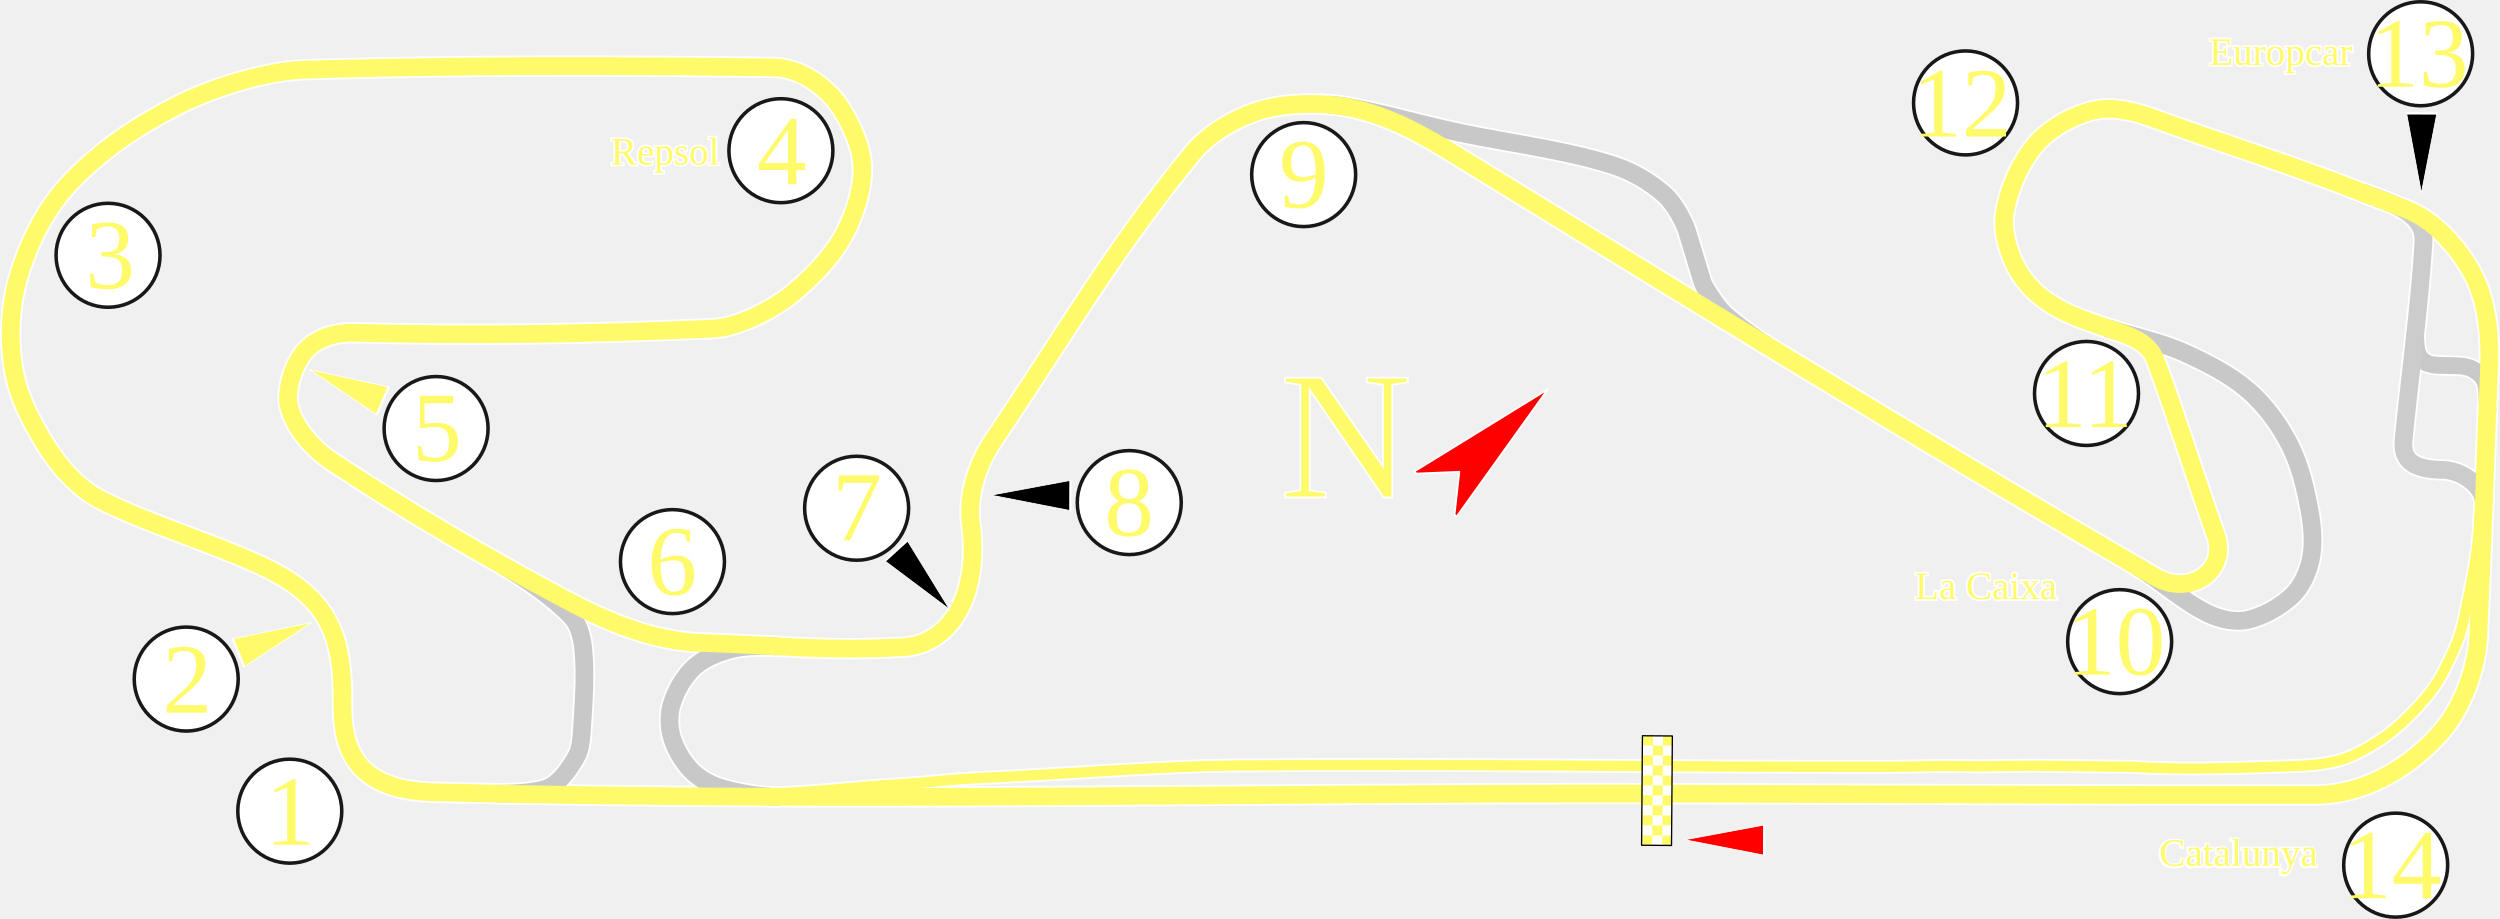
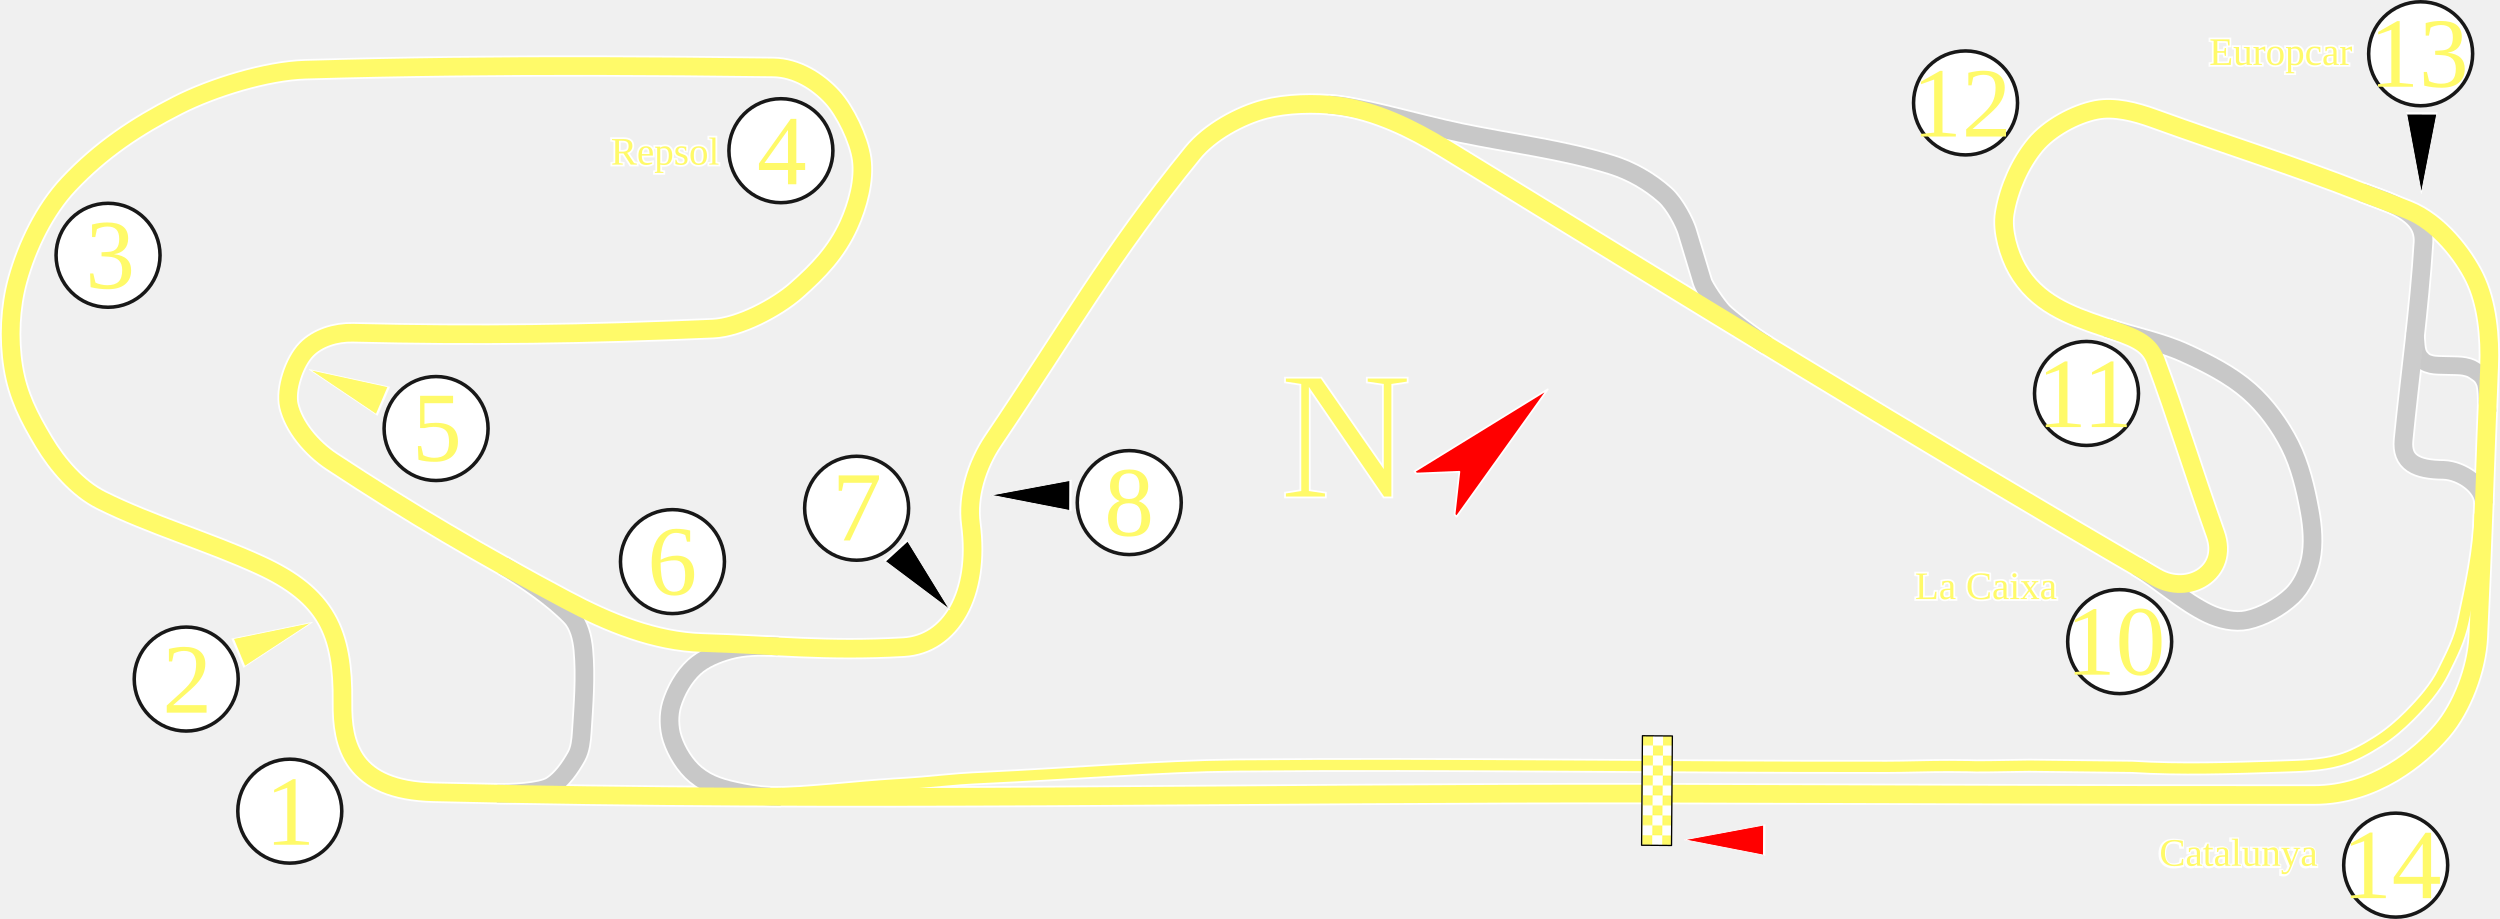
<svg xmlns="http://www.w3.org/2000/svg" xmlns:xlink="http://www.w3.org/1999/xlink" version="1.0" id="svg3942" height="517.724" width="1408.546">
  <defs id="defs3944">
    <clipPath id="clipPath9724" clipPathUnits="userSpaceOnUse">
      <path style="fill:#6a6a6a;fill-opacity:1;fill-rule:nonzero;stroke:#010101;stroke-width:0.943;stroke-linecap:round;stroke-linejoin:round;stroke-miterlimit:4;stroke-dasharray:none;stroke-dashoffset:0;stroke-opacity:1" d="M 727.239,720.308 C 1333.36,720.308 1939.48,720.308 2545.601,720.308 C 2545.601,974.893 2545.601,1229.478 2545.601,1484.063 C 1939.48,1484.063 1333.36,1484.063 727.239,1484.063 C 727.239,1229.478 727.239,974.893 727.239,720.308 L 727.239,720.308 z" id="path9726" />
    </clipPath>
    <pattern id="pattern4912" patternTransform="matrix(0.1737876,0,0,0.1737876,763.4772,1693.907)" height="18.138" width="18.181" patternUnits="userSpaceOnUse">
      <g transform="translate(-1025.535,-1215.281)" id="g4907">
        <rect y="1215.281" x="1025.535" height="18.096" width="18.173" id="rect4899" style="opacity:1;fill:#fffa69;fill-opacity:1;stroke:none;stroke-width:0.5;stroke-linecap:round;stroke-linejoin:round;stroke-miterlimit:4;stroke-dasharray:none;stroke-dashoffset:0;stroke-opacity:1" />
        <rect y="1215.281" x="1025.535" height="9.075" width="9.075" id="rect4903" style="opacity:1;fill:#ffffff;fill-opacity:1;stroke:none;stroke-width:0.5;stroke-linecap:round;stroke-linejoin:round;stroke-miterlimit:4;stroke-dasharray:none;stroke-dashoffset:0;stroke-opacity:1" />
        <rect y="1224.344" x="1034.641" height="9.075" width="9.075" id="rect4905" style="opacity:1;fill:#ffffff;fill-opacity:1;stroke:none;stroke-width:0.5;stroke-linecap:round;stroke-linejoin:round;stroke-miterlimit:4;stroke-dasharray:none;stroke-dashoffset:0;stroke-opacity:1" />
      </g>
    </pattern>
    <pattern patternTransform="matrix(0.4562459,1.0584762e-8,-1.0584762e-8,0.4562459,1606.006,1268.535)" id="pattern4166" xlink:href="#pattern4912" />
  </defs>
  <g transform="translate(-930.5028,-997.6197)" id="layer1">
    <path style="fill:none;fill-rule:evenodd;stroke:white;stroke-width:4;stroke-linecap:butt;stroke-linejoin:round;stroke-miterlimit:4;stroke-dasharray:none;stroke-opacity:1" d="M 2146.267,1430.039 L 2005.451,1429.927" id="path4724" />
    <path style="fill:none;fill-rule:evenodd;stroke:white;stroke-width:12;stroke-linecap:butt;stroke-linejoin:round;stroke-miterlimit:4;stroke-dasharray:none;stroke-opacity:1" d="M 1213.861,1316.235 C 1226.647,1323.762 1241.905,1334.066 1252.294,1344.873 C 1256.76,1349.519 1258.571,1357.153 1259.173,1363.716 C 1260.564,1378.887 1259.27,1394.703 1258.275,1410.075 C 1257.974,1414.743 1257.51,1419.85 1255.284,1423.833 C 1251.828,1430.019 1247.105,1436.878 1241.227,1440.582 C 1235.241,1444.355 1217.749,1444.969 1210.57,1444.769" id="path4714" />
    <path style="fill:none;fill-rule:evenodd;stroke:white;stroke-width:12;stroke-linecap:butt;stroke-linejoin:round;stroke-miterlimit:4;stroke-dasharray:none;stroke-opacity:1" d="M 1370.435,1446.564 C 1361.861,1446.589 1355.814,1445.89 1348.751,1444.47 C 1337.773,1442.265 1329.964,1440.218 1322.43,1434.002 C 1316.643,1429.227 1311.695,1421.281 1309.271,1413.813 C 1307.309,1407.772 1307.164,1400.252 1308.971,1394.373 C 1311.301,1386.793 1315.712,1378.901 1321.683,1373.436 C 1326.878,1368.682 1334.36,1365.631 1341.273,1363.716 C 1349.115,1361.543 1358.471,1361.198 1368.939,1361.847" id="path4716" />
    <path style="fill:none;fill-rule:evenodd;stroke:white;stroke-width:12;stroke-linecap:butt;stroke-linejoin:round;stroke-miterlimit:4;stroke-dasharray:none;stroke-opacity:1" d="M 1678.797,1056.55 C 1695.571,1057.272 1728.685,1067.378 1753.57,1072.551 C 1781.923,1078.444 1811.06,1081.91 1838.437,1090.421 C 1849.543,1093.874 1860.091,1099.96 1868.571,1107.544 C 1874.248,1112.622 1879.58,1123.275 1880.983,1127.733 C 1882.379,1132.17 1888.861,1153.795 1889.656,1156.446 C 1890.584,1159.538 1897.682,1170.005 1901.022,1173.494 C 1904.289,1176.907 1917.746,1187.265 1926.183,1192.411" id="path4718" />
    <path style="fill:none;fill-rule:evenodd;stroke:white;stroke-width:12;stroke-linecap:butt;stroke-linejoin:round;stroke-miterlimit:4;stroke-dasharray:none;stroke-opacity:1" d="M 2134.088,1316.478 C 2147.815,1324.634 2160.386,1336.534 2174.69,1343.378 C 2181.223,1346.503 2189.694,1348.436 2196.524,1346.967 C 2205.446,1345.047 2215.268,1339.553 2221.946,1333.208 C 2227.231,1328.188 2230.912,1320.108 2232.414,1312.87 C 2234.202,1304.256 2233.422,1294.504 2231.816,1285.653 C 2229.534,1273.07 2226.468,1259.902 2220.75,1248.566 C 2215.103,1237.37 2207.112,1226.312 2197.72,1218.059 C 2187.372,1208.965 2174.236,1202.308 2161.53,1196.524 C 2147.518,1190.145 2132.07,1187.302 2117.414,1182.317" id="path4720" />
    <path id="path4712" style="fill:none;fill-rule:evenodd;stroke:#ffffff;stroke-width:12;stroke-linecap:butt;stroke-linejoin:round;stroke-miterlimit:4;stroke-dasharray:none;stroke-opacity:1" d="m 2261.24,1105.991 c -39.602,-15.527 -74.724,-26.213 -117.357,-41.665 -10.208,-3.7 -22.133,-6.783 -32.302,-4.785 -12.164,2.389 -26.502,10.351 -34.272,19.637 -8.58,10.255 -15.003,24.676 -17.317,38.562 -1.674,10.042 2.42,23.317 7.045,31.528 10.681,18.96 29.326,26.002 48.132,32.302 17.184,5.756 25.951,8.532 29.909,19.142 11.725,31.429 20.866,61.876 33.643,97.803 7.694,21.634 -15.264,35.055 -33.451,24.492 -137.873,-80.08 -262.795,-157.214 -400.975,-241.931 -18.282,-11.208 -38.735,-21.126 -59.818,-23.927 -13.068,-1.736 -29.465,-1.171 -41.244,1.91 -14.142,3.699 -31.143,12.987 -40.749,24.773 -46.623,57.204 -70.641,100.274 -112.288,161.895 -9.322,13.793 -14.749,31.465 -12.689,47.106 5.222,39.645 -11.308,67.858 -37.886,69.389 -43.847,2.526 -72.724,-1.116 -113.279,-2.333 -26.944,-0.808 -52.894,-11.407 -76.918,-24.205 -46.741,-24.9 -88.45,-49.339 -131.95,-78.041 -11.479,-7.574 -21.506,-19.761 -24.205,-31.456 -2.087,-9.042 2.985,-24.529 9.849,-31.601 6.296,-6.487 16.468,-9.739 26.247,-9.498 69.992,1.722 131.066,0.862 202.874,-2.32 14.927,-0.661 35.983,-11.878 47.021,-21.607 12.49,-11.008 22.571,-21.584 29.486,-36.797 5.048,-11.107 8.883,-25.252 7.251,-37.087 -1.558,-11.295 -9.467,-27.211 -16.399,-34.84 -8.218,-9.044 -20.435,-16.656 -33.353,-16.822 -89.187,-1.145 -175.087,-1.318 -263.611,1.269 -21.919,0.638 -52.448,10.098 -71.867,19.988 -23.65,12.044 -43.633,25.471 -61.57,44.543 -13.567,14.426 -23.407,34.825 -28.713,53.836 -4.265,15.284 -5.097,33.106 -2.538,49.051 2.625,16.357 8.884,28.351 17.245,42.356 7.591,12.714 19.01,26.079 32.302,32.725 28.182,14.091 60.523,23.321 89.582,36.677 37.218,17.105 46.833,37.672 46.38,77.268 -0.274,24.015 5.35,49.527 51.516,50.67 231.148,5.726 460.056,0.264 691.353,0.773 130.803,0.288 239.607,0.867 367.875,0.773 34.316,-0.026 59.907,-21.683 72.242,-36.109 11.194,-13.091 19.481,-34.96 20.338,-52.785 1.258,-26.151 2.249,-51.21 3.164,-75.535" />
    <path id="path4476" d="M 1213.861,1316.235 C 1226.647,1323.762 1241.905,1334.066 1252.294,1344.873 C 1256.76,1349.519 1258.571,1357.153 1259.173,1363.716 C 1260.564,1378.887 1259.27,1394.703 1258.275,1410.075 C 1257.974,1414.743 1257.51,1419.85 1255.284,1423.833 C 1251.828,1430.019 1247.105,1436.878 1241.227,1440.582 C 1235.241,1444.355 1217.749,1444.969 1210.57,1444.769" style="fill:none;fill-rule:evenodd;stroke:#c8c8c8;stroke-width:10;stroke-linecap:butt;stroke-linejoin:round;stroke-miterlimit:4;stroke-dasharray:none;stroke-opacity:1" />
    <path id="path4478" d="M 1370.435,1446.564 C 1361.861,1446.589 1355.814,1445.89 1348.751,1444.47 C 1337.773,1442.265 1329.964,1440.218 1322.43,1434.002 C 1316.643,1429.227 1311.695,1421.281 1309.271,1413.813 C 1307.309,1407.772 1307.164,1400.252 1308.971,1394.373 C 1311.301,1386.793 1315.712,1378.901 1321.683,1373.436 C 1326.878,1368.682 1334.36,1365.631 1341.273,1363.716 C 1349.115,1361.543 1358.471,1361.198 1368.939,1361.847" style="fill:none;fill-rule:evenodd;stroke:#c8c8c8;stroke-width:10;stroke-linecap:butt;stroke-linejoin:round;stroke-miterlimit:4;stroke-dasharray:none;stroke-opacity:1" />
    <path id="path4480" d="M 1678.797,1056.55 C 1695.571,1057.272 1728.685,1067.378 1753.57,1072.551 C 1781.923,1078.444 1811.06,1081.91 1838.437,1090.421 C 1849.543,1093.874 1860.091,1099.96 1868.571,1107.544 C 1874.248,1112.622 1879.58,1123.275 1880.983,1127.733 C 1882.379,1132.17 1888.861,1153.795 1889.656,1156.446 C 1890.584,1159.538 1897.682,1170.005 1901.022,1173.494 C 1904.289,1176.907 1917.746,1187.265 1926.183,1192.411" style="fill:none;fill-rule:evenodd;stroke:#c8c8c8;stroke-width:10;stroke-linecap:butt;stroke-linejoin:round;stroke-miterlimit:4;stroke-dasharray:none;stroke-opacity:1" />
    <path id="path4482" d="M 2134.088,1316.478 C 2147.815,1324.634 2160.386,1336.534 2174.69,1343.378 C 2181.223,1346.503 2189.694,1348.436 2196.524,1346.967 C 2205.446,1345.047 2215.268,1339.553 2221.946,1333.208 C 2227.231,1328.188 2230.912,1320.108 2232.414,1312.87 C 2234.202,1304.256 2233.422,1294.504 2231.816,1285.653 C 2229.534,1273.07 2226.468,1259.902 2220.75,1248.566 C 2215.103,1237.37 2207.112,1226.312 2197.72,1218.059 C 2187.372,1208.965 2174.236,1202.308 2161.53,1196.524 C 2147.518,1190.145 2132.07,1187.302 2117.414,1182.317" style="fill:none;fill-rule:evenodd;stroke:#c8c8c8;stroke-width:10;stroke-linecap:butt;stroke-linejoin:round;stroke-miterlimit:4;stroke-dasharray:none;stroke-opacity:1" />
    <path id="path4492" d="M 2260.842,1105.848 C 2269.333,1109.034 2278.035,1112.384 2287.072,1115.975 C 2304.667,1122.966 2318.49,1141.351 2324.74,1154.053 C 2331.744,1168.289 2333.617,1187.512 2332.909,1204.3 C 2331.77,1231.301 2330.867,1256.498 2329.916,1281.775" style="fill:none;fill-rule:evenodd;stroke:#ffffff;stroke-width:12;stroke-linecap:butt;stroke-linejoin:round;stroke-miterlimit:4;stroke-dasharray:none;stroke-opacity:1" />
    <path d="m 2329.946,1281.114 c 0.134,-9.591 -12.401,-18.366 -22.599,-18.743 -15.687,-0.124 -23.878,-4.258 -22.629,-16.919 3.672,-37.224 8.91,-73.893 11.209,-111.243 1.091,-17.717 -20.618,-22.702 -34.686,-28.218" style="fill:none;fill-rule:evenodd;stroke:#ffffff;stroke-width:12;stroke-linecap:butt;stroke-linejoin:round;stroke-miterlimit:4;stroke-dasharray:none;stroke-opacity:1" id="path985" />
    <path style="fill:none;fill-rule:evenodd;stroke:#ffffff;stroke-width:11.5;stroke-linecap:butt;stroke-linejoin:miter;stroke-miterlimit:4;stroke-dasharray:none;stroke-opacity:1" d="m 2291.162,1184.552 c 0,0 0.442,5.398 0.649,7.809 0.207,2.41 0.744,5.085 2.488,7.044 1.744,1.959 2.615,2.756 6.171,3.62 3.557,0.864 14.685,0.252 18.551,1.076 3.865,0.824 4.364,1.348 6.909,3.027 2.545,1.679 3.577,2.949 4.781,5.885 1.204,2.935 1.103,11.402 1.103,11.402 l 0.474,5.488" id="path987" />
    <path id="path4312" d="m 2291.162,1184.552 c 0,0 0.442,5.398 0.649,7.809 0.207,2.41 0.744,5.085 2.488,7.044 1.744,1.959 2.615,2.756 6.171,3.62 3.557,0.864 14.685,0.252 18.551,1.076 3.865,0.824 4.364,1.348 6.909,3.027 2.545,1.679 3.577,2.949 4.781,5.885 1.204,2.935 1.103,11.402 1.103,11.402 l 0.474,5.488" style="fill:none;fill-rule:evenodd;stroke:#c9c9c9;stroke-width:9.5;stroke-linecap:butt;stroke-linejoin:miter;stroke-miterlimit:4;stroke-dasharray:none;stroke-opacity:1" />
    <path id="path977" style="fill:none;fill-rule:evenodd;stroke:#cccccc;stroke-width:10;stroke-linecap:butt;stroke-linejoin:round;stroke-miterlimit:4;stroke-dasharray:none;stroke-opacity:1" d="m 2329.946,1281.114 c 0.134,-9.591 -12.401,-18.366 -22.599,-18.743 -15.687,-0.124 -23.878,-4.258 -22.629,-16.919 3.672,-37.224 8.91,-73.893 11.209,-111.243 1.091,-17.717 -20.618,-22.702 -34.686,-28.218" />
    <path style="fill:none;fill-rule:evenodd;stroke:#ffffff;stroke-width:7.8;stroke-linecap:butt;stroke-linejoin:round;stroke-miterlimit:4;stroke-dasharray:none;stroke-opacity:1" d="m 2327.633,1287.087 c -0.598,20.849 -4.889,40.355 -9.149,60.342 -2.37,11.119 -6.396,18.513 -11.297,28.55 -4.47,9.154 -11.771,17.368 -18.992,24.675 -5.39,5.454 -11.281,10.485 -17.796,14.655 -6.645,4.254 -14.232,8.512 -21.684,10.618 -10.543,2.979 -22.187,3.232 -33.349,3.589 -27.82,0.889 -56.363,1.86 -83.596,0.15 l -57.914,-0.657 c -44.528,0.75 -20.47,0.251 -45.103,0.175 -10.63,-0.033 -24.344,0.478 -35.025,0.494 -122.166,0.183 -244.673,-1.835 -366.824,-0.759 -42.001,0.37 -97.723,4.943 -139.691,6.834 -26.623,1.2 -26.428,2.371 -53.034,3.888 -18.856,1.075 -50.678,4.995 -69.596,4.833" id="path989" />
    <path transform="translate(930.5028,997.6197)" d="M 336.484 37.209 C 281.764 37.106 227.462 37.645 172.135 39.262 C 150.216 39.899 119.687 49.361 100.268 59.25 C 76.618 71.294 56.634 84.721 38.697 103.793 C 25.13 118.219 15.29 138.617 9.984 157.629 C 5.719 172.913 4.886 190.737 7.445 206.682 C 10.071 223.039 16.33 235.032 24.691 249.037 C 32.282 261.751 43.7 275.116 56.992 281.762 C 85.174 295.853 117.516 305.082 146.574 318.438 C 183.792 335.543 193.407 356.111 192.955 395.707 C 192.681 419.722 198.304 445.233 244.471 446.377 C 475.619 452.103 704.528 446.641 935.824 447.15 C 1066.627 447.438 1175.431 448.018 1303.699 447.924 C 1338.015 447.898 1363.607 426.24 1375.941 411.814 C 1387.135 398.724 1395.422 376.854 1396.279 359.029 C 1397.537 332.878 1398.528 307.818 1399.443 283.494 L 1399.438 283.479 C 1400.38 258.428 1401.277 233.442 1402.406 206.682 C 1403.114 189.893 1401.241 170.67 1394.236 156.434 C 1387.987 143.732 1374.164 125.346 1356.568 118.355 C 1347.673 114.821 1339.108 111.522 1330.742 108.381 L 1330.738 108.371 C 1291.136 92.844 1256.013 82.159 1213.381 66.707 C 1203.173 63.007 1191.247 59.923 1181.078 61.92 C 1168.915 64.309 1154.576 72.273 1146.807 81.559 C 1138.226 91.813 1131.804 106.234 1129.49 120.119 C 1127.816 130.161 1131.909 143.437 1136.535 151.648 C 1147.216 170.609 1165.861 177.649 1184.668 183.949 C 1201.852 189.706 1210.62 192.482 1214.578 203.092 C 1226.303 234.52 1235.444 264.968 1248.221 300.895 C 1255.915 322.529 1232.957 335.95 1214.77 325.387 C 1076.897 245.307 951.975 168.172 813.795 83.455 C 795.513 72.247 775.06 62.329 753.977 59.527 C 740.908 57.791 724.512 58.357 712.732 61.438 C 698.59 65.136 681.591 74.424 671.984 86.211 C 625.362 143.415 601.342 186.484 559.695 248.105 C 550.373 261.899 544.946 279.569 547.006 295.211 C 552.227 334.856 535.699 363.07 509.121 364.602 C 465.274 367.128 436.397 363.484 395.842 362.268 C 368.897 361.459 342.948 350.861 318.924 338.062 C 272.182 313.162 230.473 288.724 186.973 260.021 C 175.494 252.447 165.466 240.262 162.768 228.566 C 160.681 219.525 165.753 204.037 172.617 196.965 C 178.913 190.478 189.085 187.226 198.865 187.467 C 268.858 189.189 329.931 188.329 401.738 185.146 C 416.665 184.485 437.721 173.268 448.76 163.539 C 461.25 152.531 471.331 141.956 478.246 126.742 C 483.294 115.636 487.128 101.489 485.496 89.654 C 483.938 78.36 476.029 62.443 469.098 54.814 C 460.88 45.77 448.662 38.16 435.744 37.994 C 402.299 37.565 369.317 37.271 336.484 37.209 z " style="fill:none;fill-rule:evenodd;stroke:#fffa69;stroke-width:10;stroke-linecap:butt;stroke-linejoin:round;stroke-miterlimit:4;stroke-dasharray:none;stroke-opacity:1" id="path3965" />
    <text id="text4528" y="1449.807" x="1076.742" style="font-style:normal;font-weight:normal;line-height:0%;font-family:'Times New Roman';writing-mode:lr-tb;fill:#fffa69;fill-opacity:1;stroke:none;stroke-width:1px;stroke-linecap:butt;stroke-linejoin:miter;stroke-opacity:1" xml:space="preserve">
      <tspan style="font-size:40px;line-height:1.25" y="1449.807" x="1076.742" id="tspan4530"> </tspan>
    </text>
    <text id="text4532" y="1470.391" x="1081.493" style="font-style:normal;font-weight:normal;line-height:0%;font-family:'Times New Roman';writing-mode:lr-tb;fill:#fffa69;fill-opacity:1;stroke:none;stroke-width:1px;stroke-linecap:butt;stroke-linejoin:miter;stroke-opacity:1" xml:space="preserve">
      <tspan style="font-size:48px;line-height:1.25" y="1470.391" x="1081.493" id="tspan4534"> </tspan>
    </text>
    <g id="g4693">
      <path style="opacity:1;fill:white;fill-opacity:1;fill-rule:nonzero;stroke:#181818;stroke-width:2.216;stroke-linecap:round;stroke-linejoin:round;marker:none;marker-start:none;marker-mid:none;marker-end:none;stroke-miterlimit:4;stroke-dasharray:none;stroke-dashoffset:66;stroke-opacity:1;visibility:visible;display:inline;overflow:visible;enable-background:accumulate" id="path4691" d="m 2307.079,1490.185 a 32.461,32.461 0 0 1 -32.461,32.461 32.461,32.461 0 0 1 -32.461,-32.461 32.461,32.461 0 0 1 32.461,-32.461 32.461,32.461 0 0 1 32.461,32.461 z" transform="matrix(0.902439,0,0,0.902439,-1061.325,-203.358)" />
      <text xml:space="preserve" style="font-style:normal;font-weight:normal;line-height:0%;font-family:'Times New Roman';writing-mode:lr-tb;fill:#fffa69;fill-opacity:1;stroke:none;stroke-width:1px;stroke-linecap:butt;stroke-linejoin:miter;stroke-opacity:1" x="978.569" y="1160.036" id="text4544">
        <tspan style="font-size:56px;line-height:1.25" id="tspan4546" x="978.569" y="1160.036">3</tspan>
      </text>
    </g>
    <g transform="translate(-7.917222,19.00133)" id="g4679">
      <path style="opacity:1;fill:white;fill-opacity:1;fill-rule:nonzero;stroke:#181818;stroke-width:2.216;stroke-linecap:round;stroke-linejoin:round;marker:none;marker-start:none;marker-mid:none;marker-end:none;stroke-miterlimit:4;stroke-dasharray:none;stroke-dashoffset:66;stroke-opacity:1;visibility:visible;display:inline;overflow:visible;enable-background:accumulate" id="path4665" d="m 2307.079,1490.185 a 32.461,32.461 0 0 1 -32.461,32.461 32.461,32.461 0 0 1 -32.461,-32.461 32.461,32.461 0 0 1 32.461,-32.461 32.461,32.461 0 0 1 32.461,32.461 z" transform="matrix(0.902439,0,0,0.902439,-735.4062,-49.76393)" />
      <text xml:space="preserve" style="font-style:normal;font-weight:normal;line-height:0%;font-family:'Times New Roman';writing-mode:lr-tb;fill:#fffa69;fill-opacity:1;stroke:none;stroke-width:1px;stroke-linecap:butt;stroke-linejoin:miter;stroke-opacity:1" x="1303.175" y="1313.63" id="text4556">
        <tspan style="font-size:56px;line-height:1.25" id="tspan4558" x="1303.175" y="1313.63">6</tspan>
      </text>
    </g>
    <g transform="translate(17.41789,0)" id="g4707">
      <circle style="display:inline;overflow:visible;visibility:visible;opacity:1;fill:#ffffff;fill-opacity:1;fill-rule:nonzero;stroke:#181818;stroke-width:2.216;stroke-linecap:round;stroke-linejoin:round;stroke-miterlimit:4;stroke-dasharray:none;stroke-dashoffset:66;stroke-opacity:1;marker:none;marker-start:none;marker-mid:none;marker-end:none;enable-background:accumulate" id="path4705" transform="matrix(0.902439,0,0,0.902439,-976.3494,109.8358)" cx="2274.618" cy="1490.185" r="32.461" />
      <text xml:space="preserve" style="font-style:normal;font-weight:normal;line-height:0%;font-family:'Times New Roman';writing-mode:lr-tb;fill:#fffa69;fill-opacity:1;stroke:none;stroke-width:1px;stroke-linecap:butt;stroke-linejoin:miter;stroke-opacity:1" x="1062.491" y="1473.558" id="text4536">
        <tspan style="font-size:56px;line-height:1.25" id="tspan4538" x="1062.491" y="1473.558">1</tspan>
      </text>
    </g>
    <g id="g4923">
      <use x="0" y="0" xlink:href="#text4736" id="use4772" style="stroke:white;stroke-width:2;stroke-miterlimit:4;stroke-dasharray:none;stroke-opacity:1" width="744.094" height="1052.362" />
      <g id="g4686" transform="translate(22.16822,1.583444)">
        <path transform="matrix(0.902439,0,0,0.902439,-704.3935,-263.8571)" d="m 2307.079,1490.185 a 32.461,32.461 0 0 1 -32.461,32.461 32.461,32.461 0 0 1 -32.461,-32.461 32.461,32.461 0 0 1 32.461,-32.461 32.461,32.461 0 0 1 32.461,32.461 z" id="path4684" style="opacity:1;fill:white;fill-opacity:1;fill-rule:nonzero;stroke:#181818;stroke-width:2.216;stroke-linecap:round;stroke-linejoin:round;marker:none;marker-start:none;marker-mid:none;marker-end:none;stroke-miterlimit:4;stroke-dasharray:none;stroke-dashoffset:66;stroke-opacity:1;visibility:visible;display:inline;overflow:visible;enable-background:accumulate" />
        <text id="text4548" y="1099.866" x="1334.844" style="font-style:normal;font-weight:normal;line-height:0%;font-family:'Times New Roman';writing-mode:lr-tb;fill:#fffa69;fill-opacity:1;stroke:none;stroke-width:1px;stroke-linecap:butt;stroke-linejoin:miter;stroke-opacity:1" xml:space="preserve">
          <tspan style="font-size:56px;line-height:1.25" y="1099.866" x="1334.844" id="tspan4550">4</tspan>
        </text>
      </g>
      <text xml:space="preserve" style="font-style:normal;font-weight:normal;line-height:0%;font-family:'Times New Roman';writing-mode:lr-tb;fill:#fffa69;fill-opacity:1" x="1274.673" y="1090.365" id="text4736">
        <tspan style="font-size:22px;line-height:1.25" id="tspan4738" x="1274.673" y="1090.365">Repsol</tspan>
-       </text>
-     </g>
-     <g transform="translate(-17.83444,19.41789)" id="g4651">
-       <circle style="display:inline;overflow:visible;visibility:visible;opacity:1;fill:#ffffff;fill-opacity:1;fill-rule:nonzero;stroke:#181818;stroke-width:2.216;stroke-linecap:round;stroke-linejoin:round;stroke-miterlimit:4;stroke-dasharray:none;stroke-dashoffset:66;stroke-opacity:1;marker:none;marker-start:none;marker-mid:none;marker-end:none;enable-background:accumulate" id="path4649" transform="matrix(0.902439,0,0,0.902439,-369.8492,-268.2245)" cx="2274.618" cy="1490.185" r="32.461" />
-       <text xml:space="preserve" style="font-style:normal;font-weight:normal;line-height:0%;font-family:'Times New Roman';writing-mode:lr-tb;fill:#fffa69;fill-opacity:1;stroke:none;stroke-width:1px;stroke-linecap:butt;stroke-linejoin:miter;stroke-opacity:1" x="1668.95" y="1095.115" id="text4568">
-         <tspan style="font-size:56px;line-height:1.25" id="tspan4570" x="1668.95" y="1095.115">9</tspan>
      </text>
    </g>
    <g id="g4630">
      <circle style="display:inline;overflow:visible;visibility:visible;opacity:1;fill:#ffffff;fill-opacity:1;fill-rule:nonzero;stroke:#181818;stroke-width:2.216;stroke-linecap:round;stroke-linejoin:round;stroke-miterlimit:4;stroke-dasharray:none;stroke-dashoffset:66;stroke-opacity:1;marker:none;marker-start:none;marker-mid:none;marker-end:none;enable-background:accumulate" id="path4628" transform="matrix(0.902439,0,0,0.902439,-14.77741,-289.1922)" cx="2274.618" cy="1490.185" r="32.461" />
      <text xml:space="preserve" style="font-style:normal;font-weight:normal;line-height:0%;font-family:'Times New Roman';writing-mode:lr-tb;fill:#fffa69;fill-opacity:1;stroke:none;stroke-width:1px;stroke-linecap:butt;stroke-linejoin:miter;stroke-opacity:1" x="2007.807" y="1074.53" id="text4580">
        <tspan style="font-size:56px;line-height:1.25" id="tspan4582" x="2007.807" y="1074.53">12</tspan>
      </text>
    </g>
    <use height="1052.362" width="744.094" style="stroke:#ffffff;stroke-width:2;stroke-miterlimit:4;stroke-dasharray:none;stroke-opacity:1" id="use4784" xlink:href="#text4762" y="0" x="0" transform="translate(-0.4240292,0.3118079)" />
    <g id="g4602">
      <circle style="display:inline;overflow:visible;visibility:visible;opacity:1;fill:#ffffff;fill-opacity:1;fill-rule:nonzero;stroke:#181818;stroke-width:2.216;stroke-linecap:round;stroke-linejoin:round;stroke-miterlimit:4;stroke-dasharray:none;stroke-dashoffset:66;stroke-opacity:1;marker:none;marker-start:none;marker-mid:none;marker-end:none;enable-background:accumulate" id="path4600" transform="matrix(0.902439,0,0,0.902439,227.5717,140.2494)" cx="2274.618" cy="1490.185" r="32.461" />
      <text xml:space="preserve" style="font-style:normal;font-weight:normal;line-height:0%;font-family:'Times New Roman';writing-mode:lr-tb;fill:#fffa69;fill-opacity:1;stroke:none;stroke-width:1px;stroke-linecap:butt;stroke-linejoin:miter;stroke-opacity:1" x="2250.075" y="1503.644" id="text4596">
        <tspan style="font-size:56px;line-height:1.25" id="tspan4598" x="2250.075" y="1503.644">14</tspan>
      </text>
    </g>
    <text id="text4762" y="1485.395" x="2147.143" style="font-style:normal;font-weight:normal;line-height:0%;font-family:'Times New Roman';writing-mode:lr-tb;fill:#fffa69;fill-opacity:1" xml:space="preserve">
      <tspan style="font-size:22px;line-height:1.25" id="tspan4766" y="1485.395" x="2147.143">Catalunya</tspan>
    </text>
    <path id="path991" d="m 2327.633,1287.087 c -0.598,20.849 -4.889,40.355 -9.149,60.342 -2.37,11.119 -6.396,18.513 -11.297,28.55 -4.47,9.154 -11.771,17.368 -18.992,24.675 -5.39,5.454 -11.281,10.485 -17.796,14.655 -6.645,4.254 -14.232,8.512 -21.684,10.618 -10.543,2.979 -22.187,3.232 -33.349,3.589 -27.82,0.889 -56.363,1.86 -83.596,0.15 l -57.914,-0.657 c -44.528,0.75 -20.47,0.251 -45.103,0.175 -10.63,-0.033 -24.344,0.478 -35.025,0.494 -122.166,0.183 -244.673,-1.835 -366.824,-0.759 -42.001,0.37 -97.723,4.943 -139.691,6.834 -26.623,1.2 -26.428,2.371 -53.034,3.888 -18.856,1.075 -50.678,4.995 -69.596,4.833" style="fill:none;fill-rule:evenodd;stroke:#fffa69;stroke-width:5.8;stroke-linecap:butt;stroke-linejoin:round;stroke-miterlimit:4;stroke-dasharray:none;stroke-opacity:1" />
    <g transform="matrix(0.3100541,-1.32292,1.32292,0.3100541,-553.098,3071.939)" id="g4425">
      <path style="opacity:1;fill:red;fill-opacity:1;stroke:white;stroke-width:0.617;stroke-linecap:round;stroke-linejoin:miter;stroke-miterlimit:4;stroke-dasharray:none;stroke-dashoffset:0;stroke-opacity:1" id="path3463" d="m 1695.937,1398.521 -24.481,0 12.241,-21.201 z" transform="matrix(-0.500919,0.1152259,0.34924,1.518244,1918.238,-810.8729)" />
      <rect style="opacity:1;fill:url(#pattern4166);fill-opacity:1;stroke:black;stroke-width:0.552;stroke-linecap:round;stroke-linejoin:round;stroke-miterlimit:4;stroke-dasharray:none;stroke-dashoffset:0;stroke-opacity:1;display:inline" id="rect3457" width="12.409" height="45.403" x="1763.349" y="1189.909" transform="matrix(0.2205973,0.975365,0.975365,-0.2205973,0,0)" ry="0" />
    </g>
    <g clip-path="url(#clipPath9724)" transform="matrix(1.610266,0,0,1.610266,-1687.294,-274.4685)" id="g3804" style="display:inline">
      <text xml:space="preserve" style="font-style:normal;font-weight:normal;line-height:0%;font-family:'Times New Roman';fill:#fffa69;fill-opacity:1;stroke:#ffffff;stroke-width:0.621px;stroke-linecap:butt;stroke-linejoin:miter;stroke-opacity:1" x="2073.466" y="964.031" id="text3180">
        <tspan style="font-size:64px;line-height:1.25;stroke-width:0.621" id="tspan3182" x="2073.466" y="964.031">N</tspan>
      </text>
      <path style="fill:red;fill-opacity:1;fill-rule:nonzero;stroke:white;stroke-width:0.621;stroke-linecap:round;stroke-linejoin:round;stroke-miterlimit:4;stroke-dasharray:none;stroke-dashoffset:0;stroke-opacity:1" d="M 2167.23,926.227 L 2120.591,954.934 L 2121.294,955.688 L 2136.307,955.063 L 2134.636,969.996 L 2135.339,970.75 L 2167.23,926.227 z" id="path2745" />
    </g>
    <g transform="translate(-32.5964,31.66889)" id="g4700">
      <circle style="display:inline;overflow:visible;visibility:visible;opacity:1;fill:#ffffff;fill-opacity:1;fill-rule:nonzero;stroke:#181818;stroke-width:2.216;stroke-linecap:round;stroke-linejoin:round;stroke-miterlimit:4;stroke-dasharray:none;stroke-dashoffset:66;stroke-opacity:1;marker:none;marker-start:none;marker-mid:none;marker-end:none;enable-background:accumulate" id="path4698" transform="matrix(0.902439,0,0,0.902439,-984.6906,3.745103)" cx="2274.618" cy="1490.185" r="32.461" />
      <text xml:space="preserve" style="font-style:normal;font-weight:normal;line-height:0%;font-family:'Times New Roman';writing-mode:lr-tb;fill:#fffa69;fill-opacity:1;stroke:none;stroke-width:1px;stroke-linecap:butt;stroke-linejoin:miter;stroke-opacity:1" x="1054.574" y="1367.468" id="text4540">
        <tspan style="font-size:56px;line-height:1.25" id="tspan4542" x="1054.574" y="1367.468">2</tspan>
      </text>
    </g>
    <path style="opacity:1;fill:#fffa69;fill-opacity:1;stroke:#ffffff;stroke-width:0.617;stroke-linecap:round;stroke-linejoin:miter;stroke-miterlimit:4;stroke-dasharray:none;stroke-dashoffset:0;stroke-opacity:1" id="path4801" d="m 1695.937,1398.521 -24.481,0 12.241,-21.201 z" transform="matrix(-0.2665011,-0.6455626,-1.956647,0.8077425,4249.969,1322.689)" />
    <g transform="translate(16.29015,44.98543)" id="g4674">
      <circle style="display:inline;overflow:visible;visibility:visible;opacity:1;fill:#ffffff;fill-opacity:1;fill-rule:nonzero;stroke:#181818;stroke-width:2.216;stroke-linecap:round;stroke-linejoin:round;stroke-miterlimit:4;stroke-dasharray:none;stroke-dashoffset:66;stroke-opacity:1;marker:none;marker-start:none;marker-mid:none;marker-end:none;enable-background:accumulate" id="path4672" transform="matrix(0.902439,0,0,0.902439,-892.7961,-150.7216)" cx="2274.618" cy="1490.185" r="32.461" />
      <text xml:space="preserve" style="font-style:normal;font-weight:normal;line-height:0%;font-family:'Times New Roman';writing-mode:lr-tb;fill:#fffa69;fill-opacity:1;stroke:none;stroke-width:1px;stroke-linecap:butt;stroke-linejoin:miter;stroke-opacity:1" x="1146.414" y="1212.29" id="text4552">
        <tspan style="font-size:56px;line-height:1.25" id="tspan4554" x="1146.414" y="1212.29">5</tspan>
      </text>
    </g>
    <path style="opacity:1;fill:#fffa69;fill-opacity:1;stroke:#ffffff;stroke-width:0.617;stroke-linecap:round;stroke-linejoin:miter;stroke-miterlimit:4;stroke-dasharray:none;stroke-dashoffset:0;stroke-opacity:1" id="path4803" d="m 1695.937,1398.521 -24.481,0 12.241,-21.201 z" transform="matrix(-0.2739978,0.6424166,1.947111,0.8304647,-1115.602,-1019.588)" />
    <g id="g4906">
      <g id="g4667" transform="translate(-36.83578,-17.83444)">
        <path transform="matrix(0.902439,0,0,0.902439,-602.725,-42.99257)" d="m 2307.079,1490.185 a 32.461,32.461 0 0 1 -32.461,32.461 32.461,32.461 0 0 1 -32.461,-32.461 32.461,32.461 0 0 1 32.461,-32.461 32.461,32.461 0 0 1 32.461,32.461 z" id="path4663" style="opacity:1;fill:white;fill-opacity:1;fill-rule:nonzero;stroke:#181818;stroke-width:2.216;stroke-linecap:round;stroke-linejoin:round;marker:none;marker-start:none;marker-mid:none;marker-end:none;stroke-miterlimit:4;stroke-dasharray:none;stroke-dashoffset:66;stroke-opacity:1;visibility:visible;display:inline;overflow:visible;enable-background:accumulate" />
        <text id="text4560" y="1319.964" x="1436.184" style="font-style:normal;font-weight:normal;line-height:0%;font-family:'Times New Roman';writing-mode:lr-tb;fill:#fffa69;fill-opacity:1;stroke:none;stroke-width:1px;stroke-linecap:butt;stroke-linejoin:miter;stroke-opacity:1" xml:space="preserve">
          <tspan style="font-size:56px;line-height:1.25" y="1319.964" x="1436.184" id="tspan4562">7</tspan>
        </text>
      </g>
      <path transform="matrix(0.5162472,-0.4703857,-1.4257,-1.564703,2560.025,4288.147)" d="m 1695.937,1398.521 -24.481,0 12.241,-21.201 z" id="path4805" style="opacity:1;fill:black;fill-opacity:1;stroke:white;stroke-width:0.617;stroke-linecap:round;stroke-linejoin:miter;stroke-miterlimit:4;stroke-dasharray:none;stroke-dashoffset:0;stroke-opacity:1" />
    </g>
    <g id="g4899">
      <g id="g4658" transform="translate(35.72414,26.91855)">
        <path transform="matrix(0.902439,0,0,0.902439,-521.6822,-90.93349)" d="m 2307.079,1490.185 a 32.461,32.461 0 0 1 -32.461,32.461 32.461,32.461 0 0 1 -32.461,-32.461 32.461,32.461 0 0 1 32.461,-32.461 32.461,32.461 0 0 1 32.461,32.461 z" id="path4656" style="opacity:1;fill:white;fill-opacity:1;fill-rule:nonzero;stroke:#181818;stroke-width:2.216;stroke-linecap:round;stroke-linejoin:round;marker:none;marker-start:none;marker-mid:none;marker-end:none;stroke-miterlimit:4;stroke-dasharray:none;stroke-dashoffset:66;stroke-opacity:1;visibility:visible;display:inline;overflow:visible;enable-background:accumulate" />
        <text id="text4564" y="1272.461" x="1516.94" style="font-style:normal;font-weight:normal;line-height:0%;font-family:'Times New Roman';writing-mode:lr-tb;fill:#fffa69;fill-opacity:1;stroke:none;stroke-width:1px;stroke-linecap:butt;stroke-linejoin:miter;stroke-opacity:1" xml:space="preserve">
          <tspan style="font-size:56px;line-height:1.25" y="1272.461" x="1516.94" id="tspan4566">8</tspan>
        </text>
      </g>
      <path transform="matrix(-2.877296e-3,0.6984022,2.116799,8.7209945e-3,-1421.95,88.68847)" d="m 1695.937,1398.521 -24.481,0 12.241,-21.201 z" id="path4807" style="opacity:1;fill:black;fill-opacity:1;stroke:white;stroke-width:0.617;stroke-linecap:round;stroke-linejoin:miter;stroke-miterlimit:4;stroke-dasharray:none;stroke-dashoffset:0;stroke-opacity:1" />
    </g>
    <g id="g4839">
      <use x="0" y="0" xlink:href="#text4758" id="use4782" style="stroke:white;stroke-width:2;stroke-miterlimit:4;stroke-dasharray:none;stroke-opacity:1" width="744.094" height="1052.362" />
      <g id="g4623" transform="translate(24.81026,-9.021912)">
        <path d="m 2307.079,1490.185 a 32.461,32.461 0 0 1 -32.461,32.461 32.461,32.461 0 0 1 -32.461,-32.461 32.461,32.461 0 0 1 32.461,-32.461 32.461,32.461 0 0 1 32.461,32.461 z" transform="matrix(0.902439,0,0,0.902439,216.8268,-307.8654)" id="path4621" style="opacity:1;fill:white;fill-opacity:1;fill-rule:nonzero;stroke:#181818;stroke-width:2.216;stroke-linecap:round;stroke-linejoin:round;marker:none;marker-start:none;marker-mid:none;marker-end:none;stroke-miterlimit:4;stroke-dasharray:none;stroke-dashoffset:66;stroke-opacity:1;visibility:visible;display:inline;overflow:visible;enable-background:accumulate" />
        <text id="text4584" y="1055.529" x="2240.574" style="font-style:normal;font-weight:normal;line-height:0%;font-family:'Times New Roman';writing-mode:lr-tb;fill:#fffa69;fill-opacity:1;stroke:none;stroke-width:1px;stroke-linecap:butt;stroke-linejoin:miter;stroke-opacity:1" xml:space="preserve">
          <tspan style="font-size:56px;line-height:1.25" y="1055.529" x="2240.574" id="tspan4586">13</tspan>
        </text>
      </g>
      <text xml:space="preserve" style="font-style:normal;font-weight:normal;line-height:0%;font-family:'Times New Roman';writing-mode:lr-tb;fill:#fffa69;fill-opacity:1" x="2175.22" y="1034.203" id="text4758">
        <tspan style="font-size:22px;line-height:1.25" id="tspan4760" x="2175.22" y="1034.203">Europcar</tspan>
      </text>
      <path transform="matrix(0.6984022,2.877296e-3,8.7209945e-3,-2.116799,1106.855,4017.059)" d="m 1695.937,1398.521 -24.481,0 12.241,-21.201 z" id="path4809" style="opacity:1;fill:black;fill-opacity:1;stroke:white;stroke-width:0.617;stroke-linecap:round;stroke-linejoin:miter;stroke-miterlimit:4;stroke-dasharray:none;stroke-dashoffset:0;stroke-opacity:1" />
    </g>
    <g transform="translate(98.33264,40.46432)" id="g4870">
      <use x="0" y="0" xlink:href="#text4748" id="use4778" style="stroke:#ffffff;stroke-width:2;stroke-miterlimit:4;stroke-dasharray:none;stroke-opacity:1" width="744.094" height="1052.362" />
      <g id="g4644" transform="translate(-92.41961,-1.707578)">
        <circle r="32.461" cy="1490.185" cx="2274.618" transform="matrix(0.902439,0,0,0.902439,66.14227,-24.42885)" id="path4642" style="display:inline;overflow:visible;visibility:visible;opacity:1;fill:#ffffff;fill-opacity:1;fill-rule:nonzero;stroke:#181818;stroke-width:2.216;stroke-linecap:round;stroke-linejoin:round;stroke-miterlimit:4;stroke-dasharray:none;stroke-dashoffset:66;stroke-opacity:1;marker:none;marker-start:none;marker-mid:none;marker-end:none;enable-background:accumulate" />
        <text id="text4572" y="1338.966" x="2088.563" style="font-style:normal;font-weight:normal;line-height:0%;font-family:'Times New Roman';writing-mode:lr-tb;fill:#fffa69;fill-opacity:1;stroke:none;stroke-width:1px;stroke-linecap:butt;stroke-linejoin:miter;stroke-opacity:1" xml:space="preserve">
          <tspan style="font-size:56px;line-height:1.25" y="1338.966" x="2088.563" id="tspan4574">10</tspan>
        </text>
      </g>
      <text xml:space="preserve" style="font-style:normal;font-weight:normal;line-height:0%;font-family:'Times New Roman';writing-mode:lr-tb;fill:#fffa69;fill-opacity:1" x="1911.101" y="1294.688" id="text4748">
        <tspan style="font-size:22px;line-height:1.25" id="tspan4750" x="1911.101" y="1294.688">La Caixa</tspan>
      </text>
    </g>
    <g transform="translate(41.33452,-12.61791)" id="g4863">
      <g id="g4637" transform="translate(-26.34975,46.46865)">
        <circle r="32.461" cy="1490.185" cx="2274.618" transform="matrix(0.902439,0,0,0.902439,38.38739,-159.3498)" id="path4635" style="display:inline;overflow:visible;visibility:visible;opacity:1;fill:#ffffff;fill-opacity:1;fill-rule:nonzero;stroke:#181818;stroke-width:2.216;stroke-linecap:round;stroke-linejoin:round;stroke-miterlimit:4;stroke-dasharray:none;stroke-dashoffset:66;stroke-opacity:1;marker:none;marker-start:none;marker-mid:none;marker-end:none;enable-background:accumulate" />
        <text id="text4576" y="1204.373" x="2063.228" style="font-style:normal;font-weight:normal;line-height:0%;font-family:'Times New Roman';writing-mode:lr-tb;fill:#fffa69;fill-opacity:1;stroke:none;stroke-width:1px;stroke-linecap:butt;stroke-linejoin:miter;stroke-opacity:1" xml:space="preserve">
          <tspan style="font-size:56px;line-height:1.25" y="1204.373" x="2063.228" id="tspan4578">11</tspan>
        </text>
      </g>
    </g>
  </g>
</svg>
